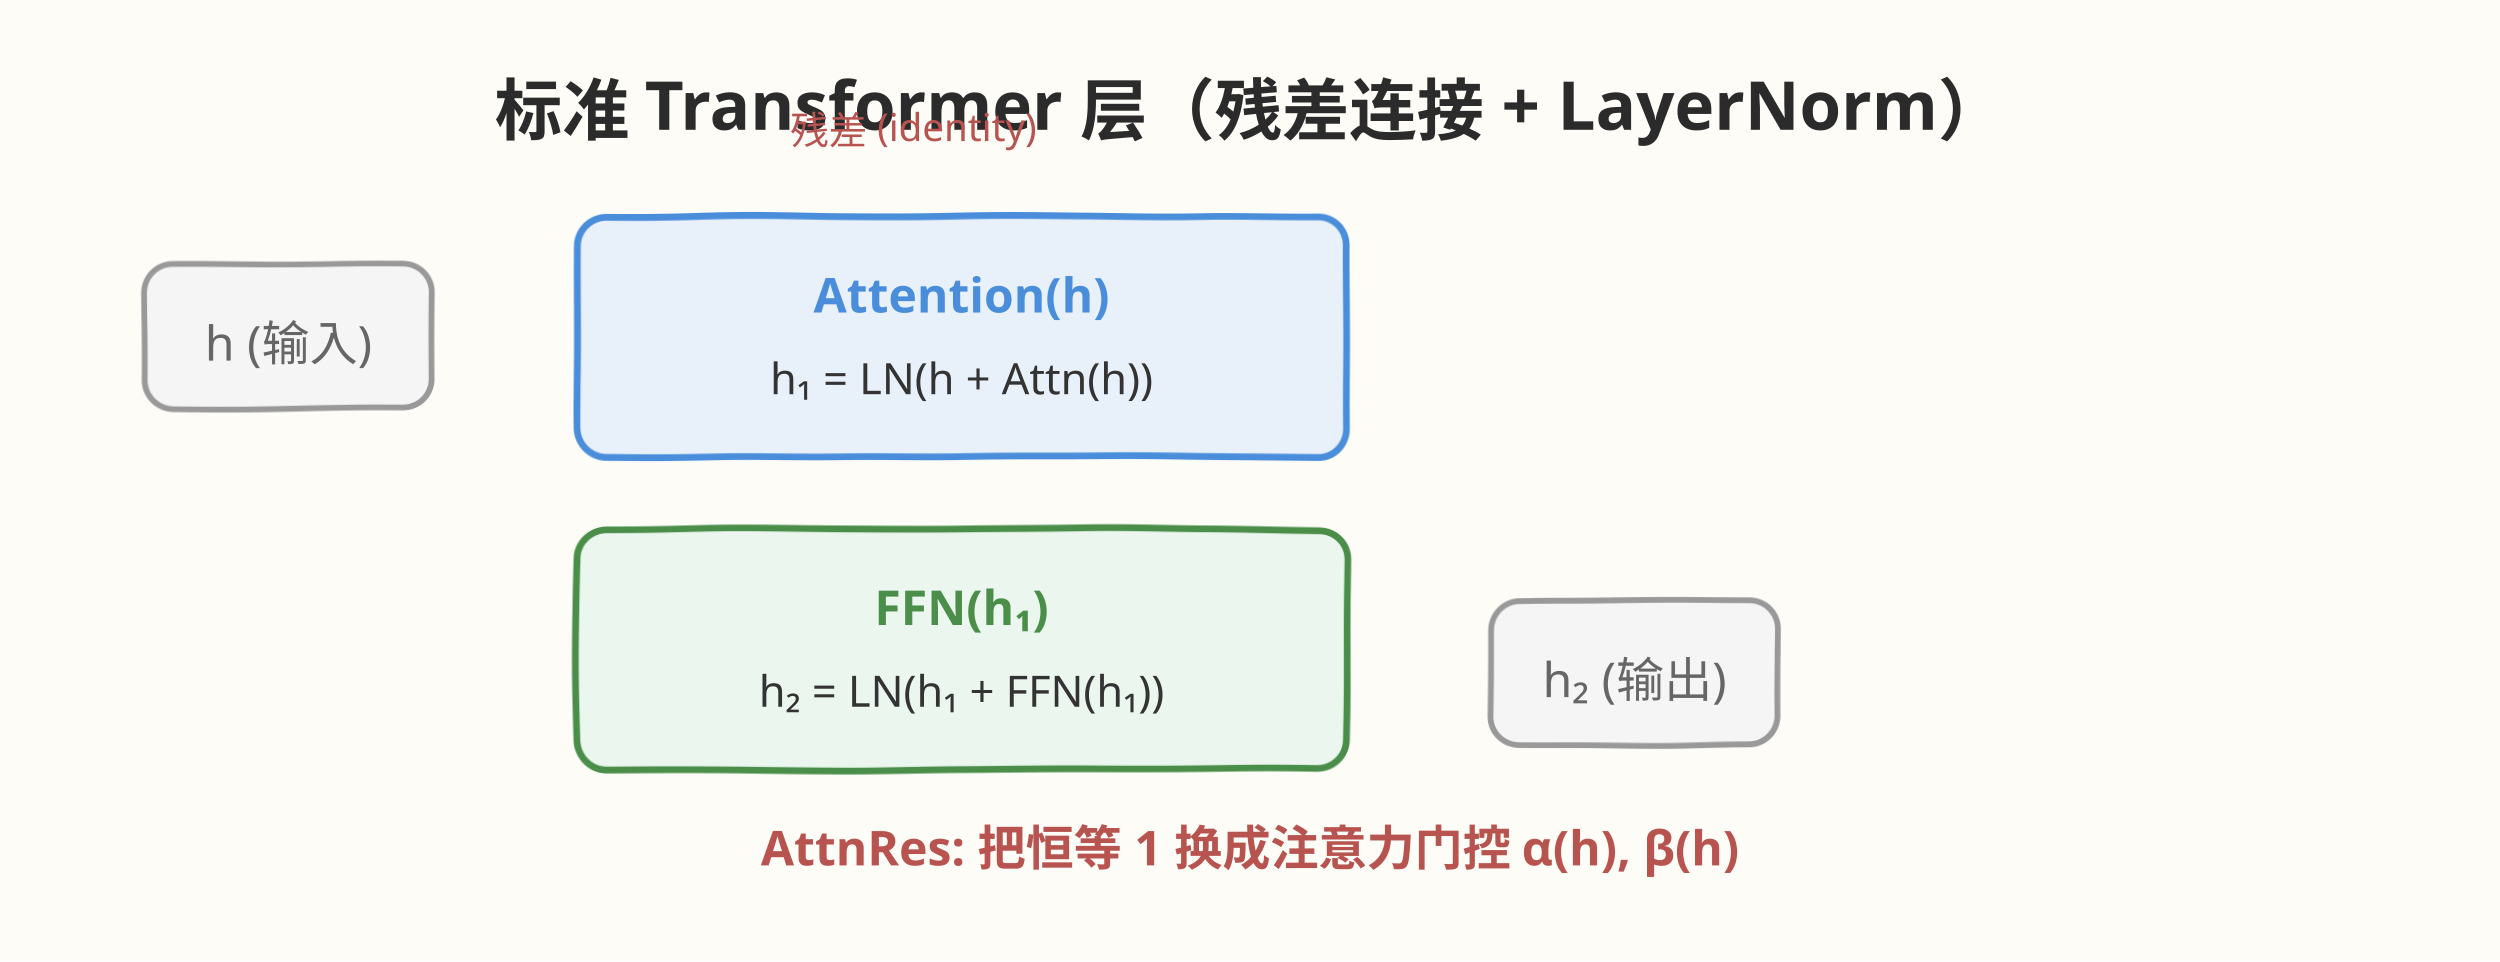
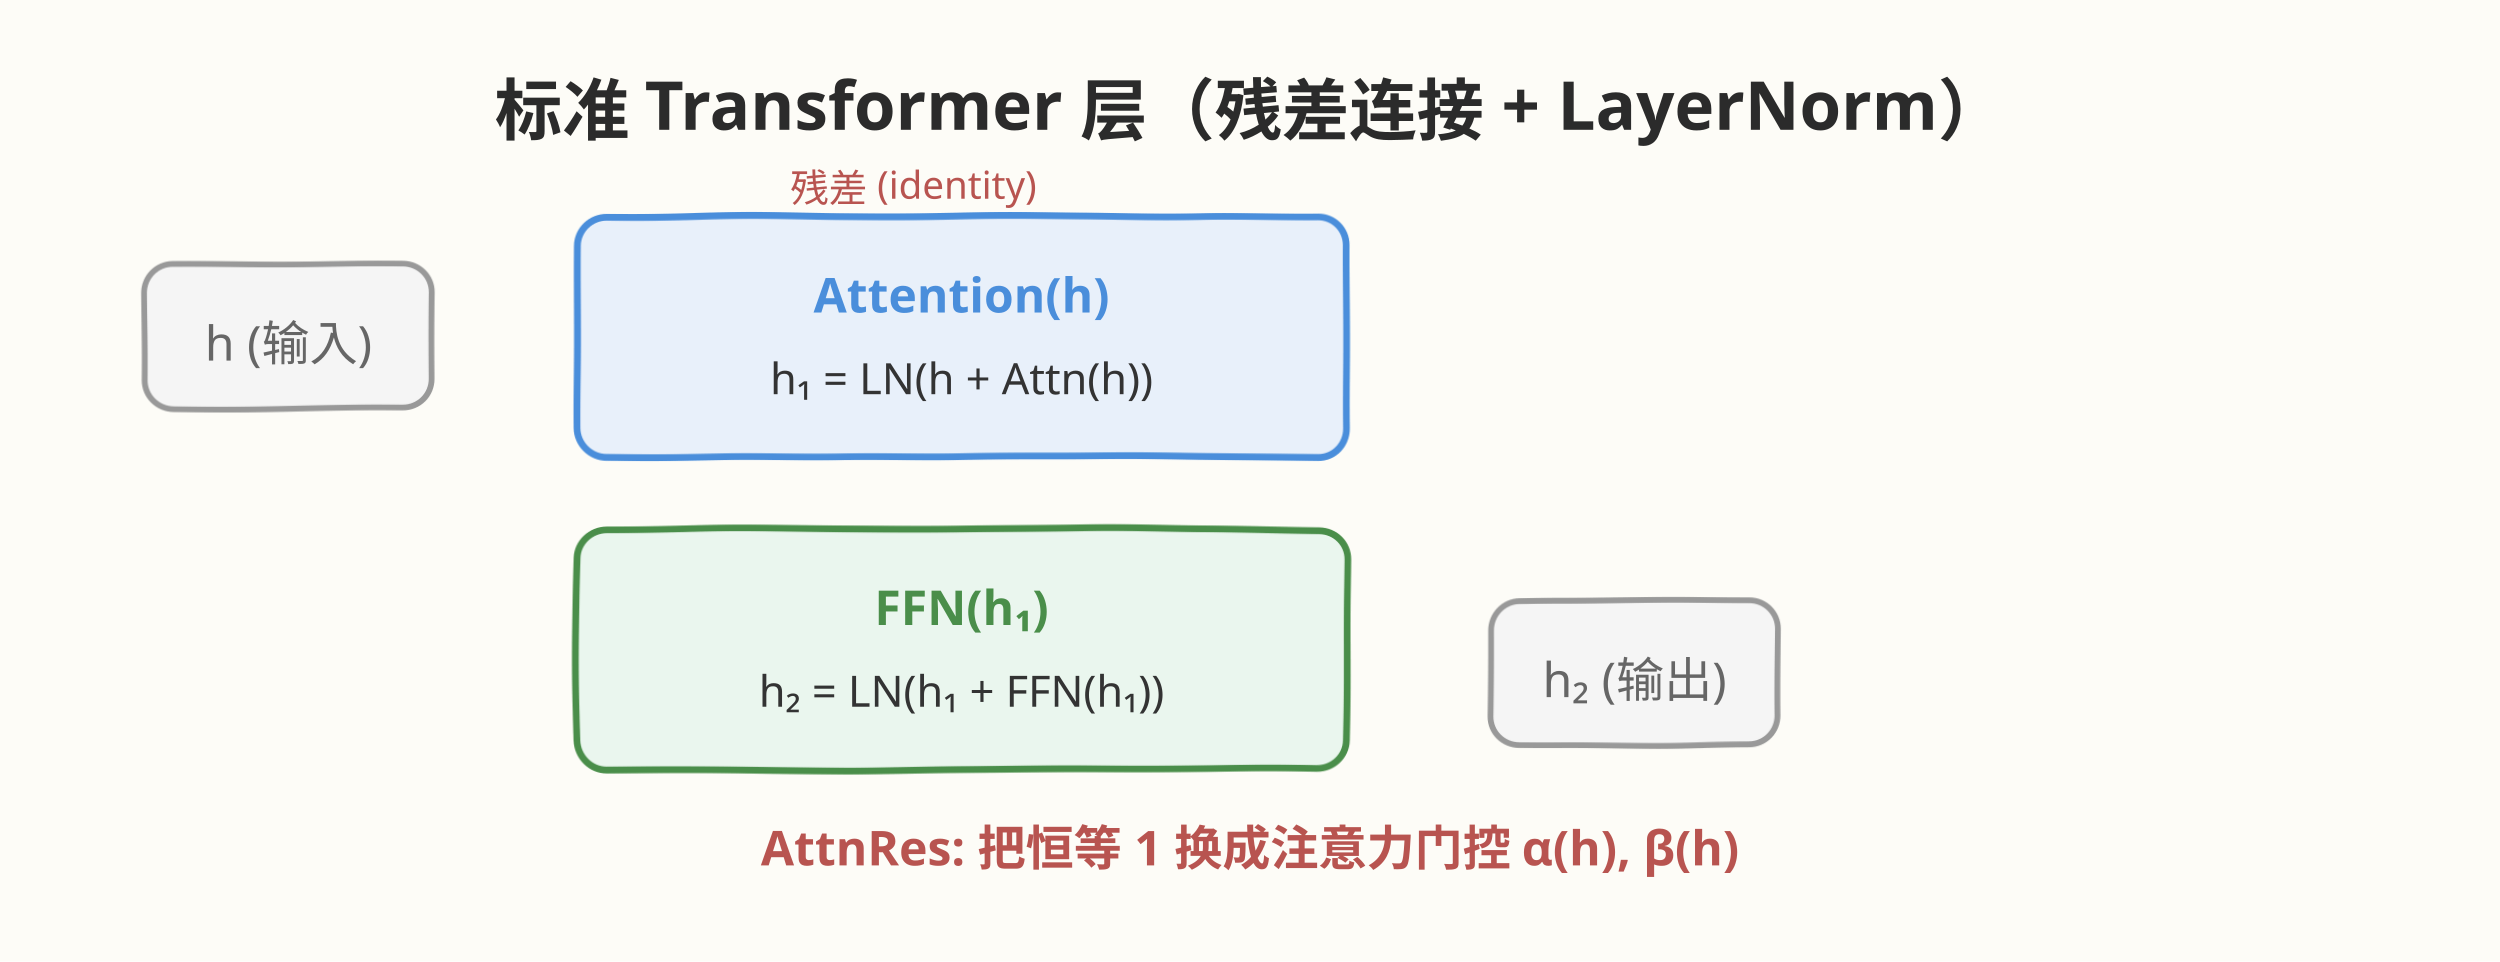
<svg xmlns="http://www.w3.org/2000/svg" viewBox="0 0 520 200" font-family="'Comic Sans MS','Marker Felt','Segoe UI','Kaiti SC',楷体,cursive">
  <defs>
    <filter id="sk" x="-3%" y="-3%" width="106%" height="106%">
      <feTurbulence type="fractalNoise" baseFrequency="0.02" numOctaves="2" seed="42" result="n" />
      <feDisplacementMap in="SourceGraphic" in2="n" scale="1.5" />
    </filter>
    <marker id="ar" markerWidth="9" markerHeight="9" refX="7" refY="4.5" orient="auto">
      <path d="M0,0 L9,4.5 L0,9 z" fill="#5a5a5a" />
    </marker>
    <marker id="ard" markerWidth="9" markerHeight="9" refX="7" refY="4.5" orient="auto">
      <path d="M0,0 L9,4.5 L0,9 z" fill="#b85450" />
    </marker>
  </defs>
  <rect width="520" height="200" fill="#fdfcf7" />
  <text x="260" y="28" text-anchor="middle" font-size="14" fill="#2b2b2b" font-weight="bold">标准 Transformer 层（残差连接 + LayerNorm）</text>
  <g filter="url(#sk)">
    <rect x="30" y="55" width="60" height="30" rx="6" fill="#f5f5f5" stroke="#999" stroke-width="1.2" />
  </g>
  <text x="60" y="75" text-anchor="middle" font-size="10" fill="#666">h (输入)</text>
  <g filter="url(#sk)">
    <rect x="120" y="45" width="160" height="50" rx="6" fill="#e8f0fa" stroke="#4a8edb" stroke-width="1.4" />
  </g>
  <text x="200" y="65" text-anchor="middle" font-size="10" fill="#4a8edb" font-weight="bold">Attention(h)</text>
  <text x="200" y="82" text-anchor="middle" font-size="9" fill="#333">h₁ = LN(h + Attn(h))</text>
  <path d="M 90 55 L 90 35" stroke="#b85450" stroke-width="1.2" fill="none" filter="url(#sk)" stroke-dasharray="3,2" />
  <path d="M 90 35 L 290 35" stroke="#b85450" stroke-width="1.2" fill="none" filter="url(#sk)" stroke-dasharray="3,2" />
  <path d="M 290 35 L 290 45" stroke="#b85450" stroke-width="1.2" fill="none" marker-end="url(#ard)" filter="url(#sk)" />
-   <text x="190" y="30" text-anchor="middle" font-size="8" fill="#b85450">残差 (identity)</text>
+   <text x="190" y="42" text-anchor="middle" font-size="8" fill="#b85450">残差 (identity)</text>
  <g filter="url(#sk)">
    <rect x="120" y="110" width="160" height="50" rx="6" fill="#eaf6ee" stroke="#4a8e4a" stroke-width="1.4" />
  </g>
  <text x="200" y="130" text-anchor="middle" font-size="10" fill="#4a8e4a" font-weight="bold">FFN(h₁)</text>
  <text x="200" y="147" text-anchor="middle" font-size="9" fill="#333">h₂ = LN(h₁ + FFN(h₁))</text>
  <path d="M 90 110 L 90 100" stroke="#b85450" stroke-width="1.2" fill="none" filter="url(#sk)" stroke-dasharray="3,2" />
  <path d="M 90 100 L 290 100" stroke="#b85450" stroke-width="1.2" fill="none" filter="url(#sk)" stroke-dasharray="3,2" />
  <path d="M 290 100 L 290 110" stroke="#b85450" stroke-width="1.2" fill="none" marker-end="url(#ard)" filter="url(#sk)" />
  <path d="M 200 95 L 200 110" stroke="#5a5a5a" stroke-width="1.2" fill="none" marker-end="url(#ar)" filter="url(#sk)" />
  <g filter="url(#sk)">
    <rect x="310" y="125" width="60" height="30" rx="6" fill="#f5f5f5" stroke="#999" stroke-width="1.2" />
  </g>
  <text x="340" y="145" text-anchor="middle" font-size="10" fill="#666">h₂ (输出)</text>
  <path d="M 280 135 L 310 135" stroke="#5a5a5a" stroke-width="1.2" fill="none" marker-end="url(#ar)" filter="url(#sk)" />
  <text x="260" y="180" text-anchor="middle" font-size="10" fill="#b85450" font-weight="bold">AttnRes: 把恒等 1 换成注意力门控 α(h), β(h)</text>
</svg>
